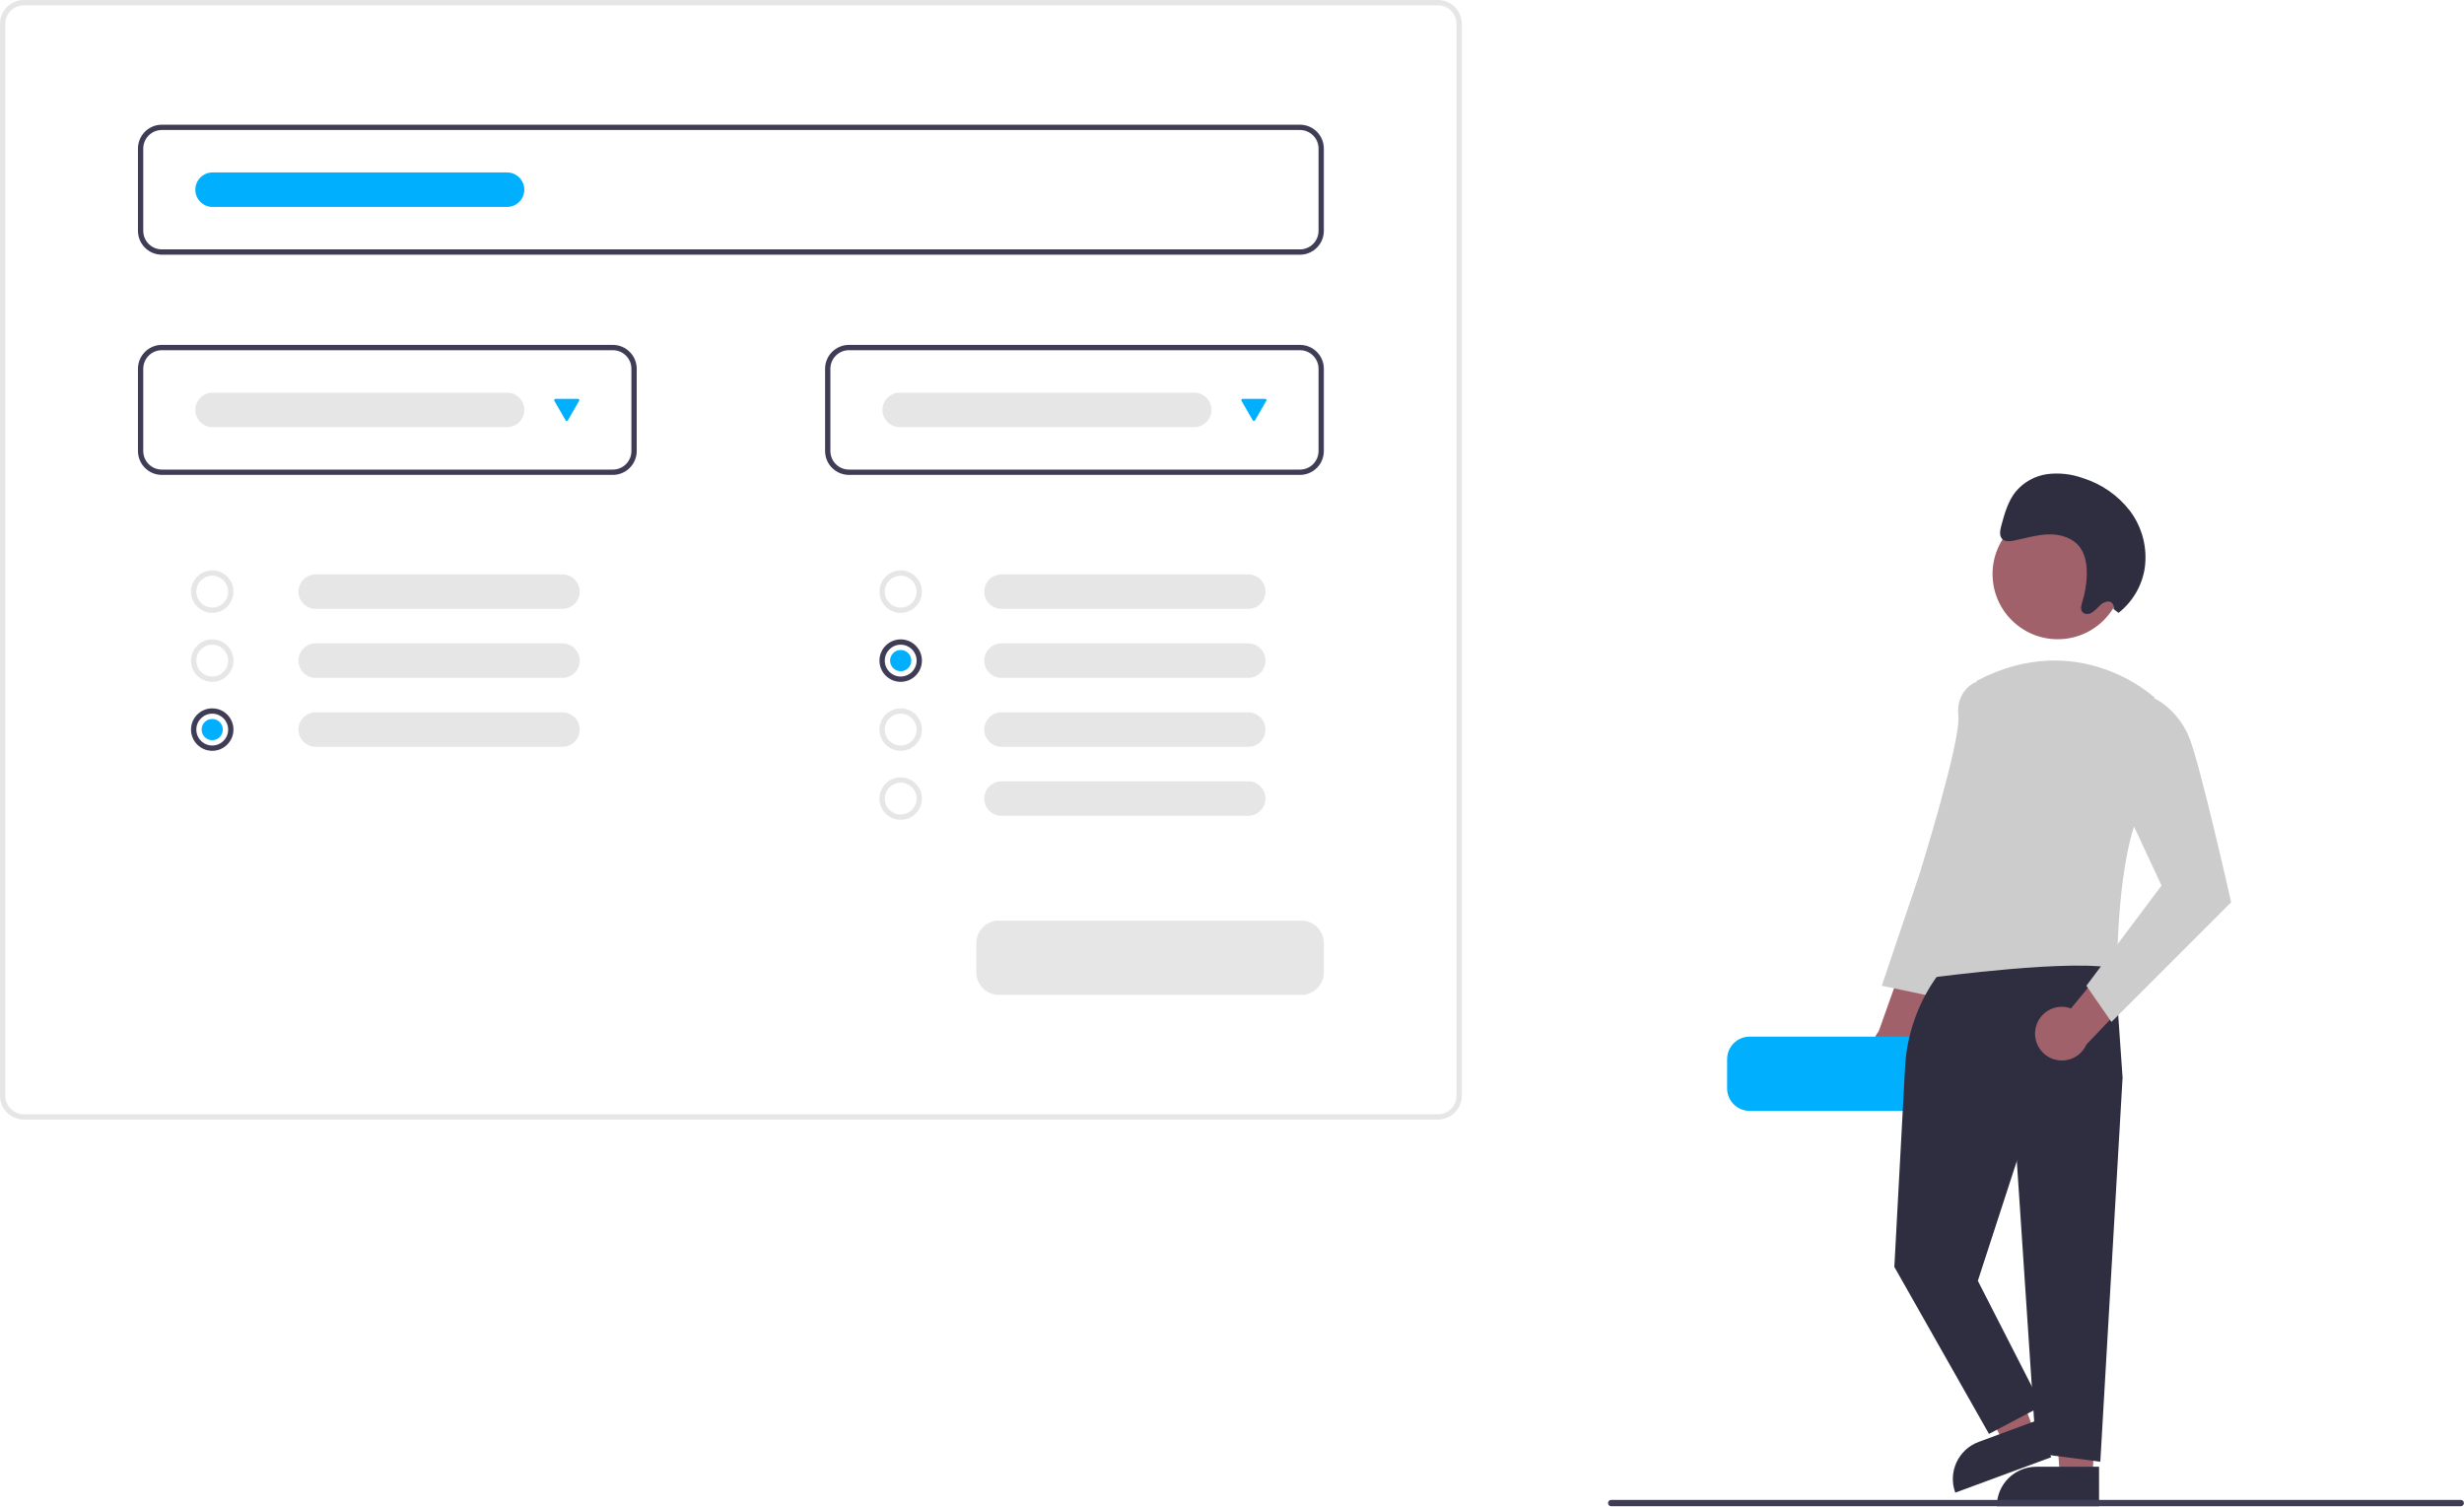
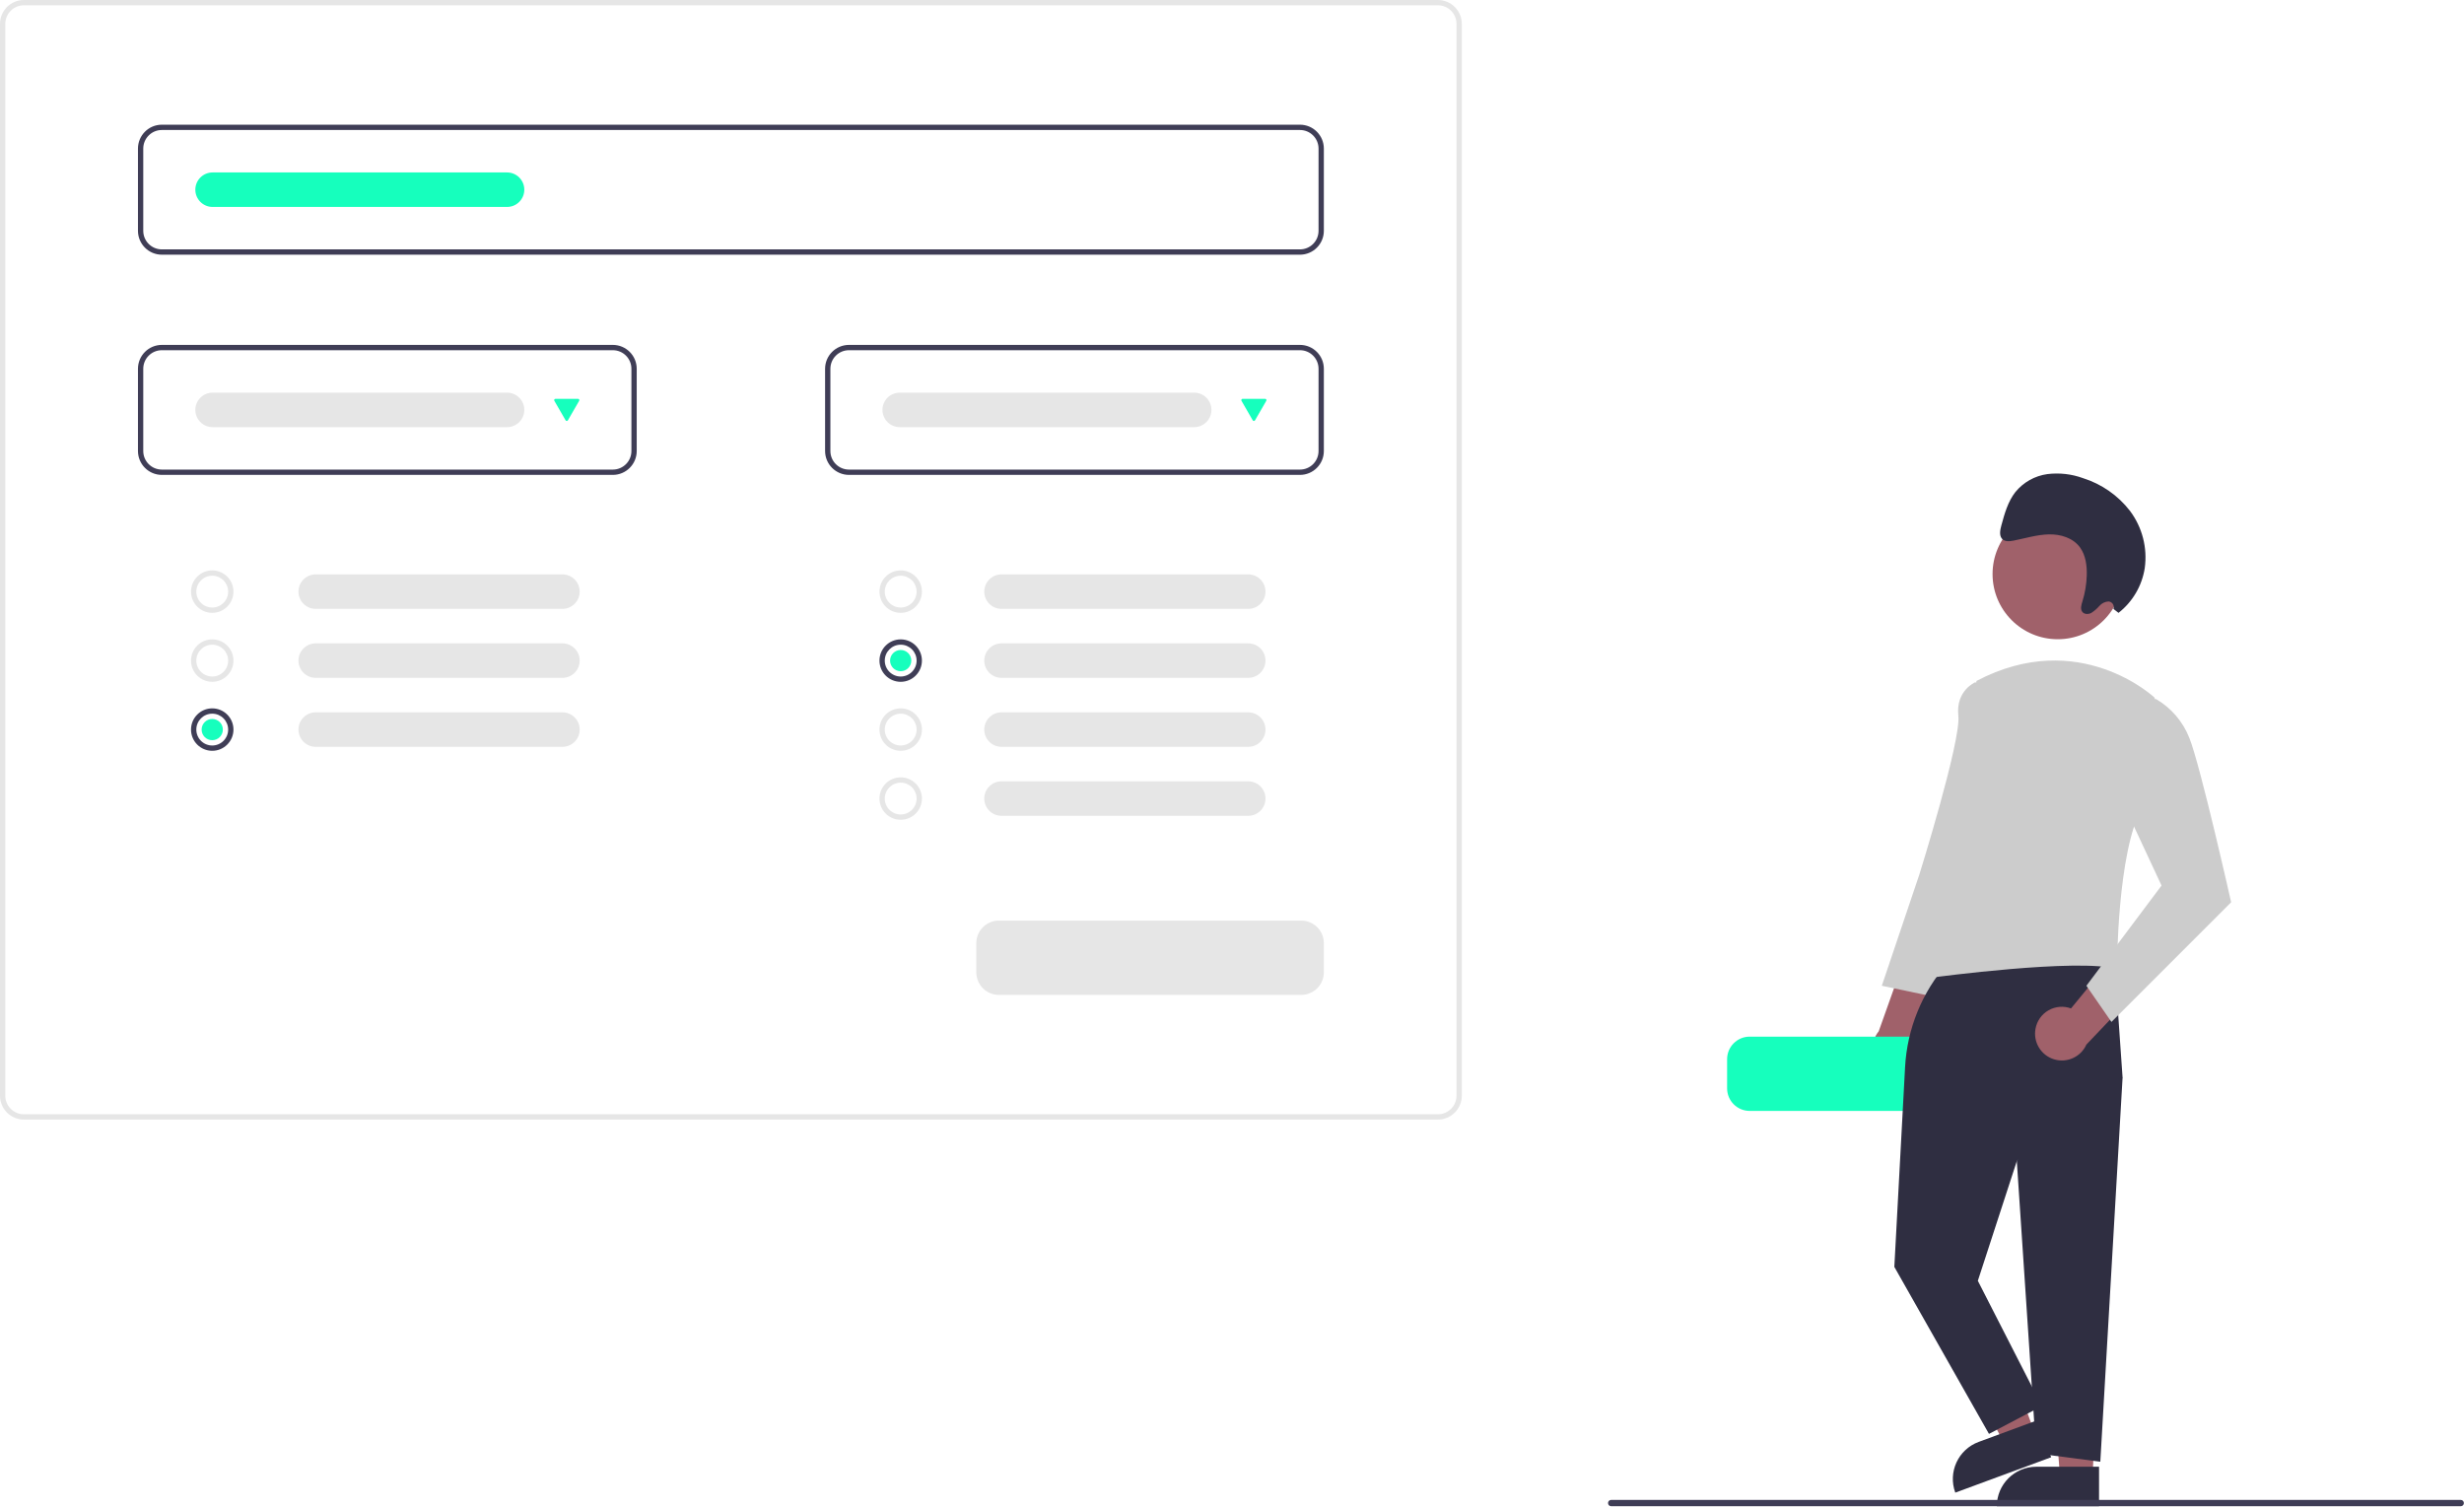
<svg xmlns="http://www.w3.org/2000/svg" id="b710ac8c-5016-430d-bef2-d7bc75088669" data-name="Layer 1" width="928.758" height="567.737" viewBox="0 0 928.758 567.737">
  <path d="M857.744,569.264a10.056,10.056,0,0,0,.801-15.399l14.412-32.7L854.648,524.269l-10.879,30.577a10.11,10.11,0,0,0,13.975,14.419Z" transform="translate(-135.6209 -166.1317)" fill="#a0616a" />
  <path d="M885.326,424.376l-5.246-1.049s-7.344,3.148-6.295,12.59S859.097,495.72,859.097,495.72l-14.164,41.967,19.934,4.197,13.115-48.262Z" transform="translate(-135.6209 -166.1317)" fill="#ccc" />
-   <path d="M909.121,584.868h-114a8.51,8.51,0,0,1-8.5-8.5v-11a8.51,8.51,0,0,1,8.5-8.5h114a8.51,8.51,0,0,1,8.5,8.5v11A8.51,8.51,0,0,1,909.121,584.868Z" transform="translate(-135.6209 -166.1317)" fill="#00b0ff" />
+   <path d="M909.121,584.868h-114a8.51,8.51,0,0,1-8.5-8.5v-11a8.51,8.51,0,0,1,8.5-8.5h114a8.51,8.51,0,0,1,8.5,8.5v11A8.51,8.51,0,0,1,909.121,584.868Z" transform="translate(-135.6209 -166.1317)" fill="#16ffbd" />
  <polygon points="766.749 539.503 755.248 543.748 733.399 501.407 750.374 495.141 766.749 539.503" fill="#a0616a" />
  <path d="M883.747,707.649h23.644a0,0,0,0,1,0,0v14.887a0,0,0,0,1,0,0H868.86a0,0,0,0,1,0,0v0A14.887,14.887,0,0,1,883.747,707.649Z" transform="translate(-328.2997 185.6612) rotate(-20.26053)" fill="#2f2e41" />
  <polygon points="788.731 557.111 776.483 556.555 772.799 509.051 790.875 509.872 788.731 557.111" fill="#a0616a" />
  <path d="M767.552,552.85h23.644a0,0,0,0,1,0,0v14.887a0,0,0,0,1,0,0H752.665a0,0,0,0,1,0,0v0A14.887,14.887,0,0,1,767.552,552.85Z" fill="#2f2e41" />
  <path d="M869.589,529.294v0a64.582,64.582,0,0,0-15.886,39.06l-4.048,75.3,35.672,62.951,19.934-10.492-24.131-47.213,14.688-45.115L935.687,572.31l-3.148-45.115Z" transform="translate(-135.6209 -166.1317)" fill="#2f2e41" />
  <polygon points="789.574 401.982 800.066 406.179 791.673 550.965 767.542 547.818 760.197 437.654 789.574 401.982" fill="#2f2e41" />
  <path d="M902.869,553.899A10.056,10.056,0,0,1,916.249,546.236l22.679-27.616,5.492,17.739-22.379,23.505a10.11,10.11,0,0,1-19.173-5.965Z" transform="translate(-135.6209 -166.1317)" fill="#a0616a" />
  <circle cx="775.619" cy="216.383" r="24.561" fill="#a0616a" />
  <path d="M947.753,429.098s-28.328-26.754-67.147-6.295c0,0-9.967,101.246-16.262,111.737,0,0,54.557-7.344,69.246-3.148,0,0,0-44.065,9.443-60.852S947.753,429.098,947.753,429.098Z" transform="translate(-135.6209 -166.1317)" fill="#ccc" />
  <path d="M936.736,431.721l11.512-2.127a29.456,29.456,0,0,1,12.619,14.717c4.197,10.492,15.738,61.901,15.738,61.901l-45.115,45.115-9.443-13.639,28.328-37.77L935.687,468.442Z" transform="translate(-135.6209 -166.1317)" fill="#ccc" />
  <path d="M932.249,395.656a2.135,2.135,0,0,0-1.856-2.819,4.93,4.93,0,0,0-3.476,1.715,13.833,13.833,0,0,1-3.071,2.637c-1.188.599-2.8.514-3.477-.628-.636-1.072-.2-2.508.185-3.753a36.907,36.907,0,0,0,1.63-9.77c.111-3.7-.411-7.562-2.46-10.448-2.644-3.725-7.371-5.139-11.845-5.036s-8.875,1.484-13.307,2.357c-1.53.301-3.328.456-4.352-.73-1.088-1.261-.688-3.301-.226-5.004,1.201-4.417,2.475-8.985,5.265-12.552a18.898,18.898,0,0,1,12.061-6.79,28.938,28.938,0,0,1,13.462,1.528,36.096,36.096,0,0,1,17.683,12.319A29.236,29.236,0,0,1,944.043,380.28a26.667,26.667,0,0,1-9.886,16.855" transform="translate(-135.6209 -166.1317)" fill="#2f2e41" />
  <path d="M677.621,588.132h-533a9.01,9.01,0,0,1-9-9v-404a9.01,9.01,0,0,1,9-9h533a9.01,9.01,0,0,1,9,9v404A9.01,9.01,0,0,1,677.621,588.132Zm-533-420a7.008,7.008,0,0,0-7,7v404a7.008,7.008,0,0,0,7,7h533a7.008,7.008,0,0,0,7-7v-404a7.008,7.008,0,0,0-7-7Z" transform="translate(-135.6209 -166.1317)" fill="#e6e6e6" />
  <path d="M625.621,262.132h-429a9.01,9.01,0,0,1-9-9v-31a9.01,9.01,0,0,1,9-9h429a9.01,9.01,0,0,1,9,9v31A9.01,9.01,0,0,1,625.621,262.132Zm-429-47a7.008,7.008,0,0,0-7,7v31a7.008,7.008,0,0,0,7,7h429a7.008,7.008,0,0,0,7-7v-31a7.008,7.008,0,0,0-7-7Z" transform="translate(-135.6209 -166.1317)" fill="#3f3d56" />
  <path d="M366.621,345.132h-170a9.01,9.01,0,0,1-9-9v-31a9.01,9.01,0,0,1,9-9h170a9.01,9.01,0,0,1,9,9v31A9.01,9.01,0,0,1,366.621,345.132Zm-170-47a7.008,7.008,0,0,0-7,7v31a7.008,7.008,0,0,0,7,7h170a7.008,7.008,0,0,0,7-7v-31a7.008,7.008,0,0,0-7-7Z" transform="translate(-135.6209 -166.1317)" fill="#3f3d56" />
  <path d="M625.621,345.132h-170a9.01,9.01,0,0,1-9-9v-31a9.01,9.01,0,0,1,9-9h170a9.01,9.01,0,0,1,9,9v31A9.01,9.01,0,0,1,625.621,345.132Zm-170-47a7.008,7.008,0,0,0-7,7v31a7.008,7.008,0,0,0,7,7h170a7.008,7.008,0,0,0,7-7v-31a7.008,7.008,0,0,0-7-7Z" transform="translate(-135.6209 -166.1317)" fill="#3f3d56" />
  <path d="M626.121,541.132h-114a8.51,8.51,0,0,1-8.5-8.5v-11a8.51,8.51,0,0,1,8.5-8.5h114a8.51,8.51,0,0,1,8.5,8.5v11A8.51,8.51,0,0,1,626.121,541.132Z" transform="translate(-135.6209 -166.1317)" fill="#e6e6e6" />
  <path d="M215.621,397.132a8,8,0,1,1,8-8A8.009,8.009,0,0,1,215.621,397.132Zm0-14a6,6,0,1,0,6,6A6.007,6.007,0,0,0,215.621,383.132Z" transform="translate(-135.6209 -166.1317)" fill="#e6e6e6" />
  <path d="M215.621,423.132a8,8,0,1,1,8-8A8.009,8.009,0,0,1,215.621,423.132Zm0-14a6,6,0,1,0,6,6A6.007,6.007,0,0,0,215.621,409.132Z" transform="translate(-135.6209 -166.1317)" fill="#e6e6e6" />
  <path d="M215.621,449.132a8,8,0,1,1,8-8A8.009,8.009,0,0,1,215.621,449.132Zm0-14a6,6,0,1,0,6,6A6.007,6.007,0,0,0,215.621,435.132Z" transform="translate(-135.6209 -166.1317)" fill="#3f3d56" />
  <path d="M254.621,382.632a6.5,6.5,0,0,0,0,13h93a6.5,6.5,0,0,0,0-13Z" transform="translate(-135.6209 -166.1317)" fill="#e6e6e6" />
  <path d="M254.621,408.632a6.5,6.5,0,0,0,0,13h93a6.5,6.5,0,0,0,0-13Z" transform="translate(-135.6209 -166.1317)" fill="#e6e6e6" />
  <path d="M254.621,434.632a6.5,6.5,0,0,0,0,13h93a6.5,6.5,0,0,0,0-13Z" transform="translate(-135.6209 -166.1317)" fill="#e6e6e6" />
  <path d="M475.121,397.132a8,8,0,1,1,8-8A8.009,8.009,0,0,1,475.121,397.132Zm0-14a6,6,0,1,0,6,6A6.007,6.007,0,0,0,475.121,383.132Z" transform="translate(-135.6209 -166.1317)" fill="#e6e6e6" />
  <path d="M475.121,423.132a8,8,0,1,1,8-8A8.009,8.009,0,0,1,475.121,423.132Zm0-14a6,6,0,1,0,6,6A6.007,6.007,0,0,0,475.121,409.132Z" transform="translate(-135.6209 -166.1317)" fill="#3f3d56" />
  <path d="M475.121,449.132a8,8,0,1,1,8-8A8.009,8.009,0,0,1,475.121,449.132Zm0-14a6,6,0,1,0,6,6A6.007,6.007,0,0,0,475.121,435.132Z" transform="translate(-135.6209 -166.1317)" fill="#e6e6e6" />
  <path d="M475.121,475.132a8,8,0,1,1,8-8A8.009,8.009,0,0,1,475.121,475.132Zm0-14a6,6,0,1,0,6,6A6.007,6.007,0,0,0,475.121,461.132Z" transform="translate(-135.6209 -166.1317)" fill="#e6e6e6" />
  <path d="M513.121,382.632a6.5,6.5,0,1,0,0,13h93a6.5,6.5,0,0,0,0-13Z" transform="translate(-135.6209 -166.1317)" fill="#e6e6e6" />
  <path d="M513.121,408.632a6.5,6.5,0,1,0,0,13h93a6.5,6.5,0,0,0,0-13Z" transform="translate(-135.6209 -166.1317)" fill="#e6e6e6" />
  <path d="M513.121,434.632a6.5,6.5,0,1,0,0,13h93a6.5,6.5,0,0,0,0-13Z" transform="translate(-135.6209 -166.1317)" fill="#e6e6e6" />
  <path d="M513.121,460.632a6.5,6.5,0,1,0,0,13h93a6.5,6.5,0,0,0,0-13Z" transform="translate(-135.6209 -166.1317)" fill="#e6e6e6" />
  <path d="M215.748,314.132a6.5,6.5,0,1,0,0,13h111a6.5,6.5,0,0,0,0-13Z" transform="translate(-135.6209 -166.1317)" fill="#e6e6e6" />
-   <path d="M215.748,231.132a6.5,6.5,0,1,0,0,13h111a6.5,6.5,0,0,0,0-13Z" transform="translate(-135.6209 -166.1317)" fill="#00b0ff" />
-   <path d="M345.004,316.456a.5.5,0,0,0-.433.75l4.244,7.351a.5.5,0,0,0,.866,0l4.244-7.351a.5.5,0,0,0-.433-.75Z" transform="translate(-135.6209 -166.1317)" fill="#00b0ff" />
+   <path d="M215.748,231.132a6.5,6.5,0,1,0,0,13h111a6.5,6.5,0,0,0,0-13Z" transform="translate(-135.6209 -166.1317)" fill="#16ffbd" />
+   <path d="M345.004,316.456a.5.5,0,0,0-.433.75l4.244,7.351a.5.5,0,0,0,.866,0l4.244-7.351a.5.5,0,0,0-.433-.75Z" transform="translate(-135.6209 -166.1317)" fill="#16ffbd" />
  <path d="M474.748,314.132a6.5,6.5,0,0,0,0,13h111a6.5,6.5,0,0,0,0-13Z" transform="translate(-135.6209 -166.1317)" fill="#e6e6e6" />
-   <path d="M604.004,316.456a.5.5,0,0,0-.433.75l4.244,7.351a.5.5,0,0,0,.866,0l4.244-7.351a.5.5,0,0,0-.433-.75Z" transform="translate(-135.6209 -166.1317)" fill="#00b0ff" />
-   <circle cx="339.5" cy="249" r="4" fill="#00b0ff" />
-   <circle cx="80" cy="275" r="4" fill="#00b0ff" />
+   <path d="M604.004,316.456a.5.5,0,0,0-.433.75l4.244,7.351a.5.5,0,0,0,.866,0l4.244-7.351a.5.5,0,0,0-.433-.75Z" transform="translate(-135.6209 -166.1317)" fill="#16ffbd" />
+   <circle cx="339.5" cy="249" r="4" fill="#16ffbd" />
+   <circle cx="80" cy="275" r="4" fill="#16ffbd" />
  <path d="M1063.188,733.868h-320.294a1.191,1.191,0,0,1,0-2.381h320.294a1.191,1.191,0,0,1,0,2.381Z" transform="translate(-135.6209 -166.1317)" fill="#3f3d56" />
</svg>
